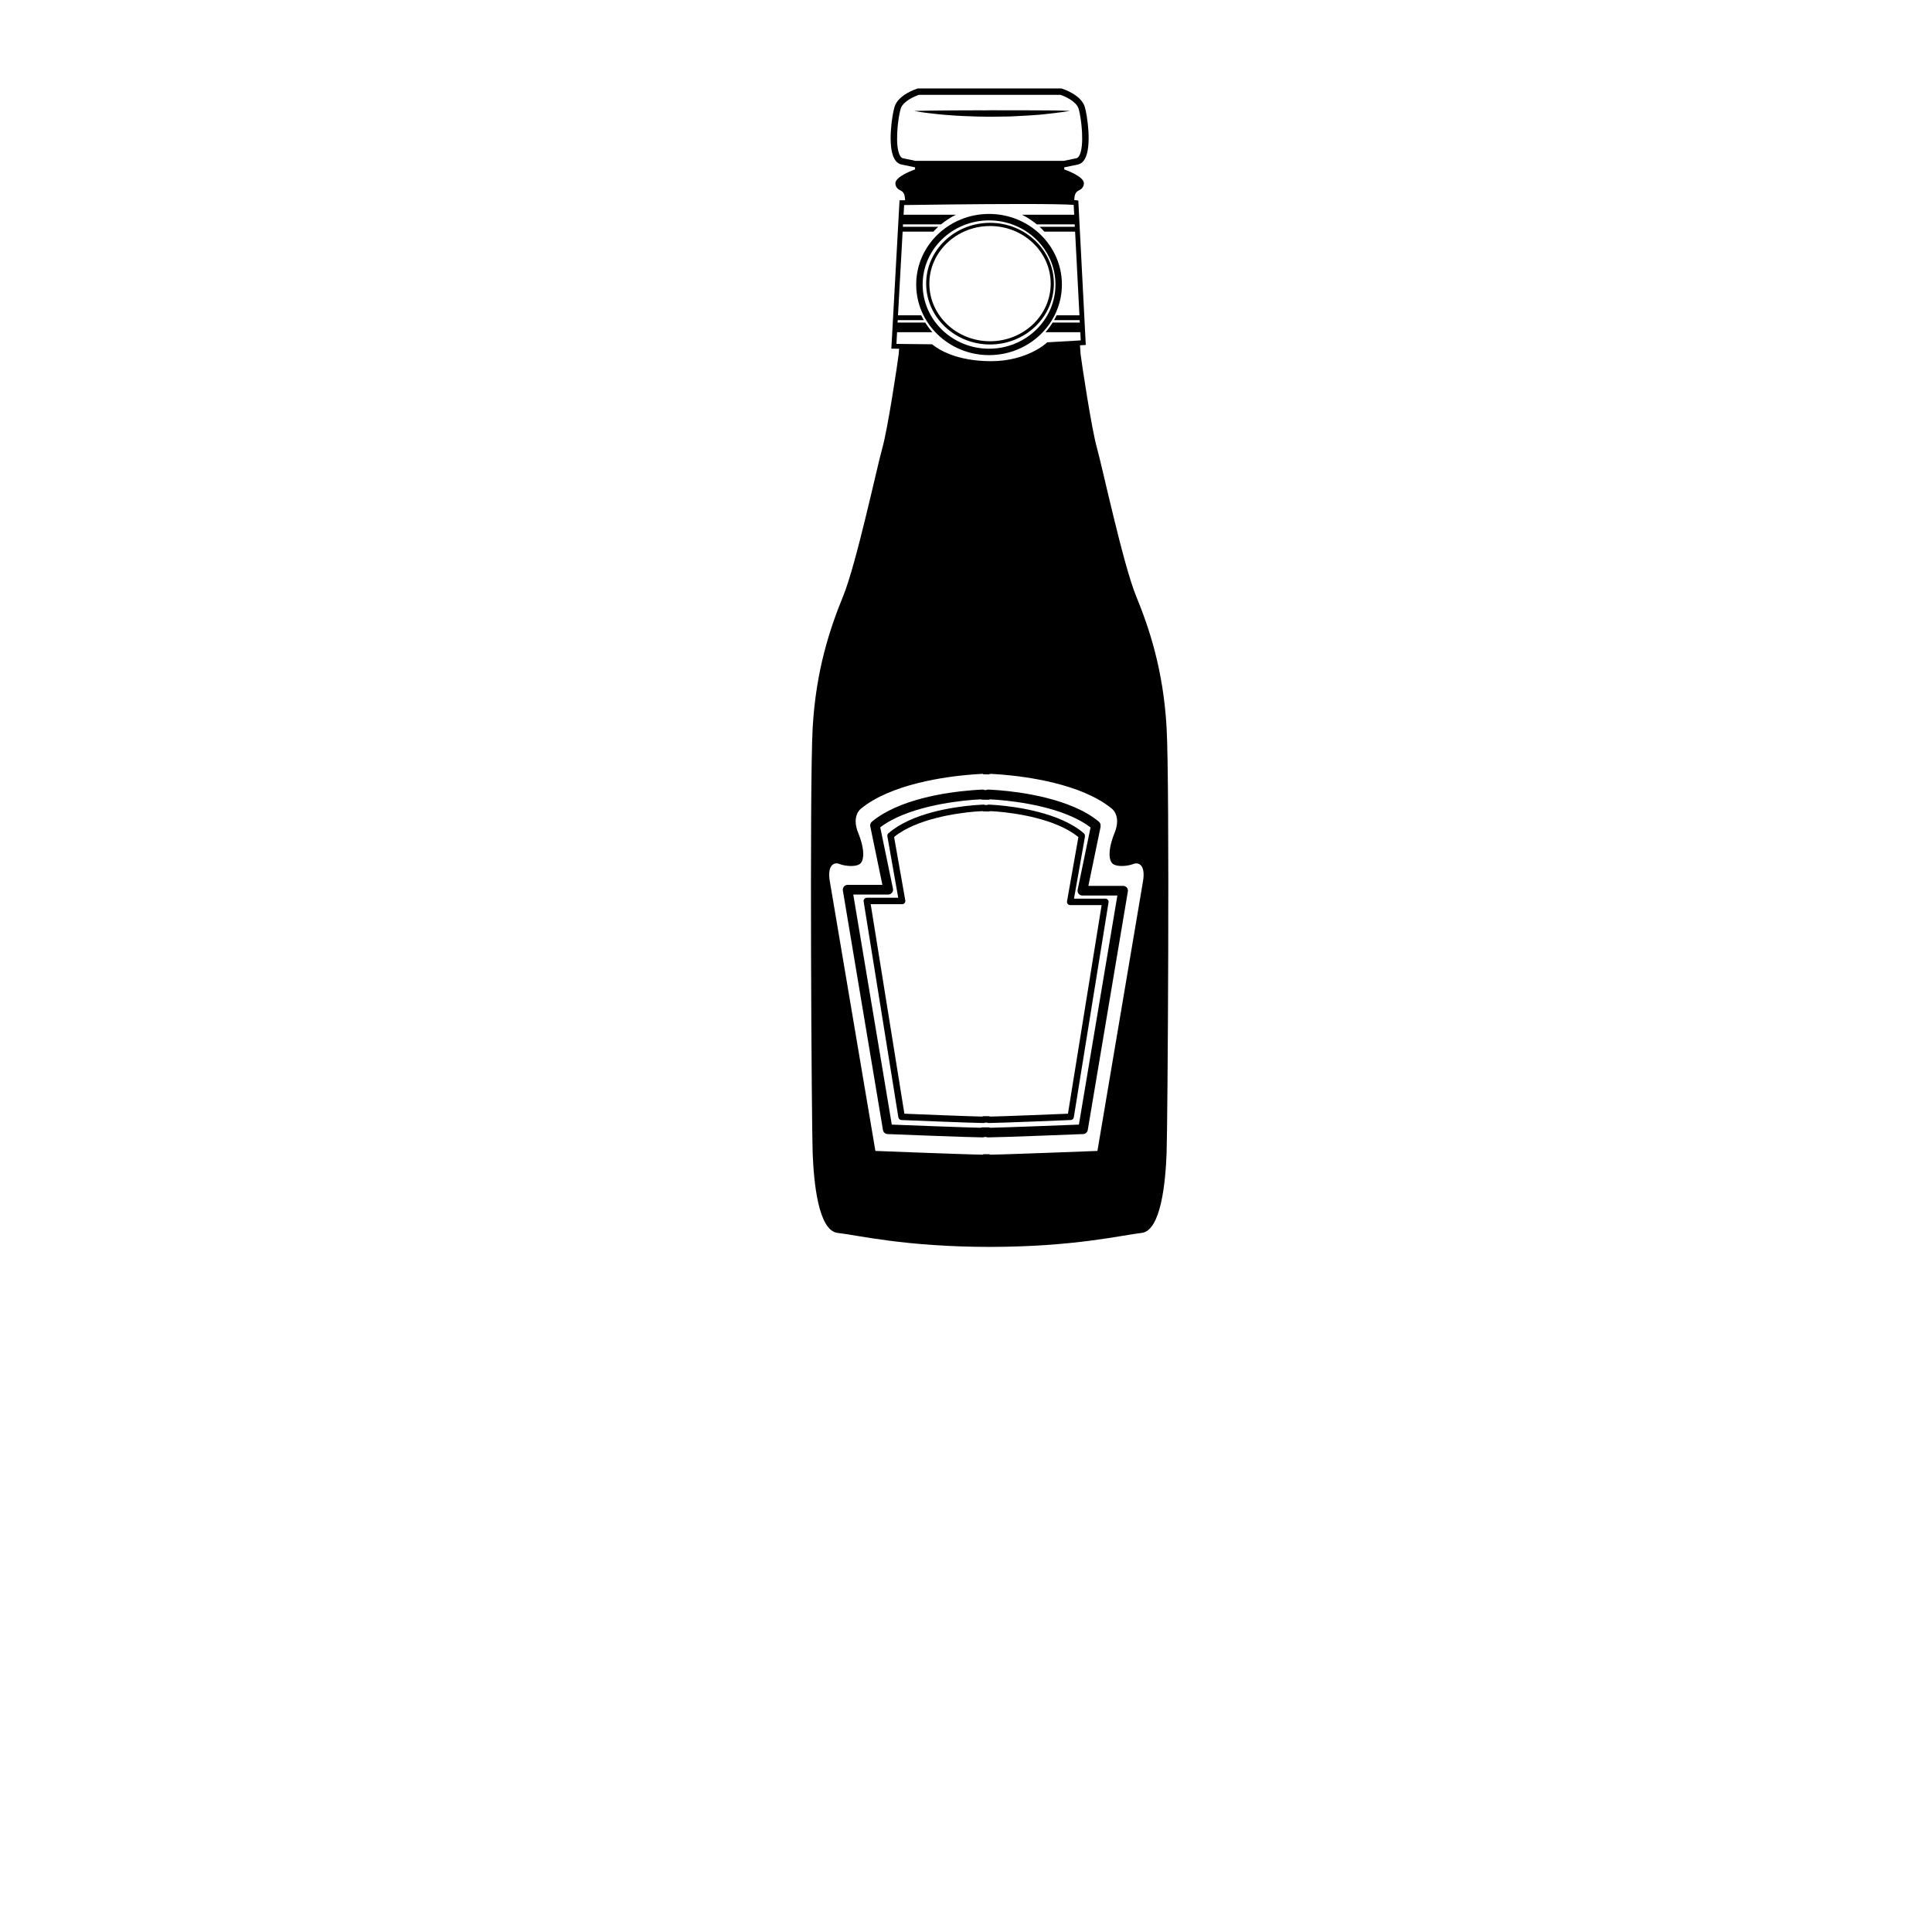
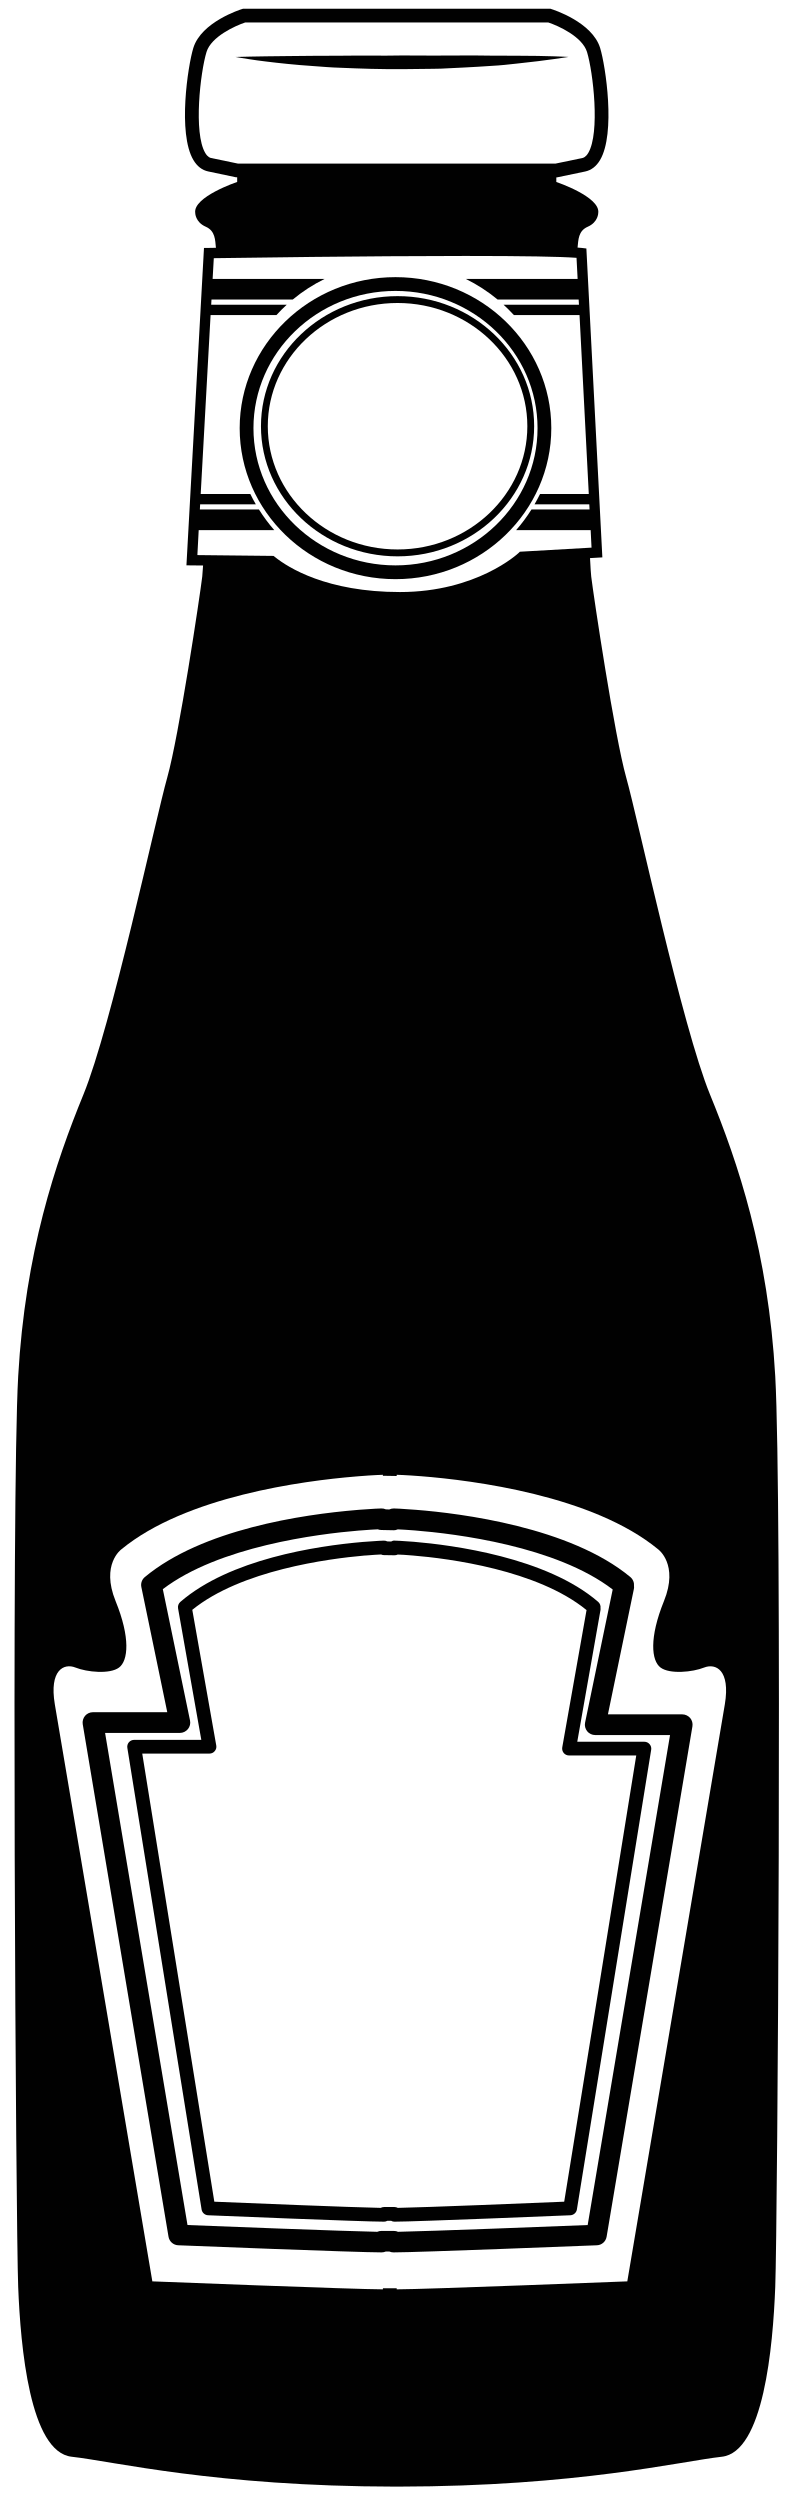
- <svg xmlns="http://www.w3.org/2000/svg" version="1.1" id="Calque_1" x="0px" y="0px" width="100px" height="100px" viewBox="0 0 100 100" enable-background="new 0 0 100 100" xml:space="preserve">
-   <g id="Calque_2" display="none">
- </g>
+ <svg xmlns="http://www.w3.org/2000/svg" version="1.1" id="Layer_1" x="0px" y="0px" width="275px" height="861px" viewBox="0 0 275 861" enable-background="new 0 0 275 861" xml:space="preserve">
  <g>
-     <path d="M47.667,5.801c0.11,0.016,0.243,0.038,0.396,0.054c0.153,0.019,0.326,0.04,0.514,0.058c0.189,0.021,0.394,0.036,0.61,0.051   c0.216,0.015,0.445,0.037,0.682,0.042c0.236,0.008,0.481,0.021,0.729,0.026c0.248,0.008,0.502,0.007,0.754,0.008   c0.253-0.003,0.506-0.005,0.754-0.009c0.125,0.001,0.248-0.006,0.37-0.013c0.122-0.006,0.242-0.012,0.36-0.018   c0.236-0.01,0.465-0.027,0.682-0.041c0.217-0.011,0.42-0.034,0.609-0.055c0.377-0.039,0.691-0.08,0.91-0.11   c0.219-0.03,0.344-0.051,0.344-0.051s-0.127-0.008-0.348-0.015c-0.223-0.006-0.537-0.015-0.914-0.014   c-0.189,0-0.395,0.001-0.61-0.002c-0.216-0.002-0.444-0.006-0.681-0.004c-0.234,0.001-0.479,0.001-0.725,0.002   c-0.248-0.001-0.5-0.002-0.751-0.003c-0.251,0.003-0.503,0.007-0.751,0.003c-0.247-0.003-0.49,0.001-0.726,0.002   c-0.235,0-0.464,0.001-0.68,0.003c-0.216,0.002-0.42,0.004-0.609,0.006c-0.189,0-0.362,0.003-0.516,0.006s-0.288,0.005-0.398,0.007   c-0.222,0.005-0.348,0.009-0.348,0.009s0.031,0.005,0.089,0.016C47.471,5.771,47.557,5.786,47.667,5.801z" />
-     <path d="M51.193,18.381c2.079,0,3.771-1.639,3.771-3.654c0-2.015-1.691-3.654-3.771-3.654s-3.771,1.639-3.771,3.654   C47.423,16.743,49.114,18.381,51.193,18.381z M51.193,11.407c1.896,0,3.438,1.49,3.438,3.321s-1.542,3.321-3.438,3.321   c-1.895,0-3.437-1.49-3.437-3.321C47.756,12.897,49.298,11.407,51.193,11.407z" />
-     <path d="M51.244,17.83c1.822,0,3.305-1.413,3.305-3.149s-1.482-3.148-3.305-3.148c-1.823,0-3.306,1.413-3.306,3.148   C47.938,16.417,49.421,17.83,51.244,17.83z M51.244,11.699c1.73,0,3.14,1.337,3.14,2.982s-1.408,2.982-3.14,2.982   c-1.732,0-3.141-1.338-3.141-2.982S49.513,11.699,51.244,11.699z" />
-     <path d="M60.383,37.669c-0.169-2.999-0.901-5.164-1.578-6.815c-0.676-1.651-1.747-6.676-2.029-7.676   c-0.281-0.999-0.788-4.386-0.846-4.858c-0.007-0.057-0.017-0.215-0.029-0.448l0.299-0.017l-0.387-7.475l-0.105-0.013   c-0.029-0.003-0.066-0.006-0.107-0.009c0.02-0.185,0.015-0.403,0.246-0.504C56.1,9.742,56.1,9.52,56.1,9.52   c0.057-0.389-1.015-0.75-1.015-0.75V8.659h0.017l0.682-0.142c0.148-0.031,0.27-0.125,0.36-0.278   c0.382-0.645,0.134-2.278,0.003-2.709c-0.193-0.633-1.143-0.931-1.182-0.944l-0.023-0.008h-7.435l-0.024,0.007   c-0.04,0.013-0.988,0.312-1.182,0.944c-0.131,0.431-0.38,2.064,0.002,2.709c0.091,0.154,0.213,0.247,0.361,0.278l0.665,0.14h0.034   V8.77c0,0-1.071,0.361-1.015,0.75c0,0,0,0.223,0.254,0.333c0.235,0.103,0.227,0.325,0.247,0.51   c-0.108,0.001-0.168,0.003-0.172,0.003l-0.117,0.001l-0.424,7.68l0.402,0.004c-0.008,0.134-0.015,0.227-0.02,0.267   c-0.056,0.472-0.564,3.859-0.845,4.858c-0.282,1-1.354,6.024-2.03,7.676c-0.676,1.652-1.409,3.817-1.579,6.815   c-0.168,2.999-0.056,20.598,0,22.042c0.057,1.443,0.282,3.997,1.296,4.107c1.01,0.111,3.474,0.718,7.835,0.723l0,0   c0.01,0,0.018,0,0.027,0s0.02,0,0.029,0l0,0c4.361-0.005,6.824-0.61,7.836-0.723c1.014-0.109,1.239-2.664,1.295-4.107   C60.439,58.267,60.552,40.667,60.383,37.669z M46.732,8.19c-0.02-0.004-0.08-0.017-0.142-0.122   c-0.289-0.487-0.119-1.954,0.03-2.443c0.113-0.372,0.694-0.634,0.938-0.715h7.332c0.243,0.08,0.823,0.342,0.938,0.715   c0.148,0.489,0.318,1.957,0.029,2.443c-0.062,0.105-0.122,0.118-0.141,0.122l-0.648,0.135h-7.689L46.732,8.19z M46.432,17.195   h1.828c-0.136-0.156-0.261-0.324-0.371-0.5h-1.429l0.006-0.125h1.348c-0.047-0.082-0.092-0.165-0.133-0.25h-1.201l0.24-4.331h1.594   c0.079-0.087,0.162-0.17,0.249-0.25h-1.829l0.007-0.125h1.966c0.236-0.196,0.494-0.363,0.772-0.5h-2.71l0.028-0.501   c0.633-0.01,3.718-0.054,6.088-0.054c1.4,0,2.302,0.016,2.689,0.045l0.026,0.51h-2.706c0.275,0.136,0.535,0.305,0.771,0.5h1.961   l0.007,0.125h-1.824c0.086,0.079,0.17,0.163,0.249,0.25h1.589l0.225,4.331h-1.18c-0.042,0.085-0.086,0.168-0.133,0.25h1.324   l0.007,0.125h-1.405c-0.11,0.176-0.234,0.344-0.371,0.5h1.803l0.021,0.424l-1.688,0.097l-0.047,0.002L54.17,17.75   c-0.01,0.01-1.012,0.944-2.869,0.944c-1.774,0-2.706-0.592-3.024-0.848l-0.033-0.026l-1.844-0.02L46.432,17.195z M59.163,45.607   c-0.14,0.833-2.36,13.965-2.36,13.965s-4.914,0.193-5.58,0.193V59.74H50.89v0.025c-0.666,0-5.58-0.193-5.58-0.193   s-2.221-13.131-2.36-13.965c-0.139-0.833,0.222-0.999,0.499-0.888c0.278,0.111,0.833,0.167,1.055,0   c0.222-0.167,0.277-0.722-0.084-1.61c-0.361-0.888,0.139-1.25,0.139-1.25c1.56-1.285,4.398-1.659,5.676-1.764   c0.021-0.002,0.045-0.004,0.069-0.006c0.364-0.029,0.585-0.035,0.585-0.035v0.023c0.112,0.001,0.225,0.003,0.334,0.007v-0.03   c0,0,0.225,0.006,0.597,0.036l0,0c1.249,0.099,4.149,0.464,5.731,1.769c0,0,0.5,0.361,0.14,1.25s-0.306,1.444-0.083,1.61   s0.777,0.111,1.055,0C58.941,44.609,59.301,44.775,59.163,45.607z" />
-     <path d="M58.133,45.852h-1.799l0.627-3.028c0.006-0.025,0.008-0.051,0.004-0.077c0.008-0.08-0.021-0.163-0.088-0.218   c-1.456-1.212-4.109-1.542-5.184-1.627c-0.329-0.027-0.529-0.033-0.539-0.033c-0.038,0-0.077,0.007-0.112,0.024   c-0.028-0.002-0.056-0.002-0.083-0.002c-0.035-0.016-0.07-0.023-0.109-0.021c-0.009,0-0.205,0.006-0.527,0.031   c-0.023,0.001-0.046,0.003-0.063,0.006c-1.32,0.109-3.742,0.467-5.131,1.623c-0.071,0.059-0.104,0.152-0.084,0.243l0.627,3.027   h-1.799c-0.074,0-0.143,0.032-0.19,0.087c-0.047,0.057-0.068,0.131-0.057,0.203c0.121,0.731,2.057,12.284,2.076,12.401   c0.02,0.117,0.119,0.204,0.236,0.208c0.176,0.008,4.334,0.172,4.918,0.172c0.038,0,0.073-0.008,0.105-0.021h0.082   c0.031,0.015,0.068,0.021,0.105,0.021c0.585,0,4.742-0.165,4.918-0.172c0.118-0.004,0.217-0.091,0.236-0.208   c0.02-0.116,1.955-11.619,2.076-12.35c0.012-0.072-0.008-0.146-0.055-0.202C58.275,45.884,58.206,45.852,58.133,45.852z    M55.844,58.209c-0.815,0.033-3.846,0.15-4.592,0.164c-0.031-0.016-0.066-0.021-0.104-0.021h-0.293   c-0.036,0-0.072,0.007-0.104,0.021c-0.745-0.014-3.776-0.131-4.592-0.164c-0.241-1.434-1.694-10.108-1.994-11.908h1.811   c0.076,0,0.146-0.035,0.193-0.093c0.047-0.058,0.066-0.134,0.051-0.207l-0.659-3.179c1.357-1.034,3.75-1.335,4.741-1.418   c0.016-0.001,0.034-0.003,0.056-0.004c0.18-0.015,0.318-0.021,0.404-0.026c0.027,0.011,0.057,0.017,0.088,0.017   c0.098,0,0.195,0.003,0.29,0.005c0.037,0.001,0.073-0.007,0.108-0.021c0.088,0.004,0.227,0.012,0.403,0.026   c1,0.08,3.427,0.378,4.796,1.429l-0.668,3.223c-0.016,0.074,0.005,0.149,0.051,0.208c0.047,0.059,0.119,0.092,0.195,0.092h1.81   C57.537,48.147,56.084,56.779,55.844,58.209z" />
-     <path d="M56.153,43.333c0.004-0.017,0.004-0.036,0.001-0.053c0.008-0.053-0.012-0.11-0.055-0.149   c-1.25-1.081-3.537-1.377-4.462-1.455c-0.284-0.024-0.456-0.029-0.464-0.029c-0.031-0.002-0.061,0.007-0.086,0.021   c-0.031-0.001-0.062-0.001-0.094-0.002c-0.024-0.013-0.055-0.021-0.082-0.019c-0.008,0-0.177,0.005-0.454,0.028   c-0.021,0-0.041,0.003-0.056,0.003c-1.138,0.099-3.224,0.418-4.416,1.452c-0.044,0.039-0.065,0.098-0.055,0.156l0.562,3.182h-1.625   c-0.048,0-0.095,0.021-0.127,0.059c-0.031,0.036-0.046,0.085-0.038,0.134c0.104,0.659,1.78,11.067,1.797,11.172   c0.013,0.076,0.078,0.136,0.157,0.139c0.153,0.007,3.751,0.155,4.257,0.155c0.029,0,0.057-0.008,0.08-0.021h0.092   c0.023,0.015,0.051,0.021,0.081,0.021c0.505,0,4.104-0.148,4.257-0.155c0.078-0.004,0.145-0.062,0.157-0.139   c0.017-0.105,1.692-10.467,1.798-11.126c0.008-0.047-0.006-0.097-0.038-0.134s-0.077-0.059-0.126-0.059h-1.625L56.153,43.333z    M57.02,46.848c-0.234,1.468-1.557,9.645-1.743,10.797c-0.645,0.027-3.386,0.139-4.027,0.149c-0.024-0.013-0.05-0.021-0.079-0.021   h-0.254c-0.029,0-0.057,0.008-0.079,0.021c-0.642-0.011-3.382-0.122-4.027-0.149c-0.186-1.156-1.509-9.373-1.744-10.844h1.627   c0.05,0,0.097-0.021,0.127-0.06c0.032-0.038,0.045-0.086,0.037-0.136l-0.58-3.283c1.18-0.959,3.291-1.236,4.159-1.312   c0.015-0.001,0.03-0.002,0.048-0.003c0.163-0.014,0.288-0.021,0.362-0.024c0.02,0.01,0.044,0.015,0.068,0.015   c0.084,0.001,0.17,0.003,0.251,0.005c0.028,0.001,0.059-0.006,0.084-0.019c0.077,0.003,0.2,0.01,0.362,0.023   c0.875,0.073,3.016,0.348,4.205,1.321l-0.588,3.323c-0.008,0.048,0.006,0.099,0.037,0.137c0.031,0.037,0.078,0.059,0.128,0.059   L57.02,46.848L57.02,46.848z" />
+     <path fill="#010101" d="M86.009,20.415c1.566,0.225,3.464,0.543,5.634,0.773c2.183,0.263,4.639,0.562,7.316,0.819   c2.69,0.292,5.602,0.507,8.682,0.728c3.08,0.218,6.342,0.523,9.708,0.608c3.359,0.11,6.842,0.305,10.377,0.367   c3.528,0.11,7.141,0.104,10.729,0.11c3.6-0.042,7.199-0.068,10.734-0.124c1.78,0.013,3.528-0.084,5.264-0.182   c1.741-0.084,3.443-0.172,5.134-0.25c3.359-0.146,6.614-0.383,9.694-0.575c3.094-0.156,5.979-0.487,8.675-0.786   c5.368-0.556,9.845-1.134,12.951-1.573c3.119-0.429,4.899-0.721,4.899-0.721s-1.807-0.117-4.951-0.214   c-3.172-0.091-7.642-0.208-13.01-0.201c-2.696-0.007-5.614,0.013-8.688-0.029c-3.073-0.036-6.322-0.084-9.688-0.055   c-3.334,0.013-6.811,0.019-10.306,0.036c-3.535-0.017-7.123-0.036-10.696-0.042c-3.567,0.042-7.154,0.104-10.683,0.049   c-3.509-0.049-6.979,0.02-10.332,0.036c-3.353,0.007-6.602,0.02-9.682,0.039c-3.074,0.036-5.985,0.055-8.675,0.084   c-2.69,0-5.153,0.042-7.336,0.084c-2.183,0.042-4.107,0.075-5.673,0.098c-3.151,0.075-4.958,0.124-4.958,0.124   s0.448,0.078,1.274,0.224C83.234,19.976,84.456,20.2,86.009,20.415z" />
+     <path fill="#010101" d="M136.207,199.462c29.592,0,53.661-23.328,53.661-52.007s-24.068-52.007-53.661-52.007   s-53.661,23.328-53.661,52.007C82.545,176.147,106.614,199.462,136.207,199.462z M136.207,100.195   c26.98,0,48.923,21.203,48.923,47.26c0,26.061-21.943,47.264-48.923,47.264c-26.967,0-48.917-21.203-48.917-47.264   C87.289,121.404,109.24,100.195,136.207,100.195z" />
+     <path fill="#010101" d="M136.928,191.606c25.934,0,47.033-20.105,47.033-44.817c0-24.712-21.1-44.801-47.033-44.801   c-25.947,0-47.052,20.102-47.052,44.801C89.875,171.501,110.981,191.606,136.928,191.606z M136.928,104.35   c24.628,0,44.688,19.033,44.688,42.439c0,23.406-20.04,42.445-44.688,42.445c-24.66,0-44.7-19.04-44.7-42.445   C92.228,123.383,112.287,104.35,136.928,104.35z" />
+     <path fill="#010101" d="M266.993,473.966c-2.404-42.679-12.827-73.493-22.464-97.003c-9.617-23.497-24.861-95.015-28.878-109.245   c-4.003-14.218-11.216-62.414-12.034-69.139c-0.104-0.806-0.24-3.061-0.416-6.368l4.25-0.247l-5.504-106.383l-1.501-0.182   c-0.416-0.049-0.949-0.091-1.533-0.133c0.285-2.631,0.208-5.738,3.509-7.177c3.612-1.585,3.612-4.747,3.612-4.747   c0.806-5.54-14.438-10.667-14.438-10.667v-1.585h0.234l9.695-2.021c2.118-0.445,3.84-1.774,5.133-3.954   c5.433-9.182,1.904-32.425,0.039-38.562c-2.749-9.006-16.258-13.253-16.816-13.435L189.549,3H83.741L83.39,3.104   c-0.572,0.182-14.062,4.435-16.817,13.435c-1.872,6.134-5.406,29.381,0.026,38.56c1.3,2.196,3.028,3.519,5.134,3.954l9.461,1.988   h0.487v1.622c0,0-15.251,5.133-14.445,10.667c0,0,0,3.167,3.613,4.747c3.346,1.465,3.229,4.62,3.515,7.262   c-1.54,0.02-2.391,0.042-2.45,0.042l-1.663,0.02l-6.043,109.301l5.731,0.058c-0.117,1.911-0.208,3.223-0.286,3.808   c-0.806,6.719-8.032,54.921-12.034,69.139c-4.016,14.231-19.26,85.735-28.884,109.246c-9.624,23.51-20.047,54.317-22.47,97.003   c-2.398,42.666-0.799,293.153,0,313.693c0.812,20.54,4.009,56.891,18.448,58.456c14.387,1.586,49.45,10.216,111.52,10.287l0,0   c0.143,0,0.247,0,0.39,0c0.143,0,0.279,0,0.416,0l0,0c62.069-0.071,97.127-8.688,111.526-10.287   c14.426-1.553,17.636-37.916,18.429-58.456C267.799,767.119,269.397,516.619,266.993,473.966z M72.708,54.419   c-0.286-0.062-1.131-0.237-2.021-1.738c-4.106-6.927-1.689-27.812,0.436-34.774c1.611-5.29,9.871-9.02,13.334-10.173h104.358   c3.457,1.137,11.71,4.864,13.354,10.173c2.112,6.962,4.529,27.847,0.423,34.774c-0.896,1.495-1.742,1.677-2.002,1.738l-9.233,1.917   H81.922L72.708,54.419z M68.432,182.567H94.45c-1.937-2.223-3.704-4.601-5.277-7.109H68.834l0.091-1.774h19.176   c-0.669-1.164-1.306-2.346-1.891-3.555h-17.09l3.405-61.631h22.691c1.131-1.244,2.313-2.427,3.535-3.551H72.733l0.104-1.78h27.974   c3.359-2.784,7.038-5.169,10.988-7.109H73.228l0.403-7.138c9.006-0.136,52.92-0.77,86.645-0.77c19.936,0,32.763,0.221,38.28,0.646   l0.377,7.262h-38.515c3.919,1.939,7.616,4.337,10.969,7.109h27.903l0.104,1.78h-25.966c1.222,1.125,2.417,2.32,3.548,3.551h22.613   l3.19,61.631h-16.785c-0.598,1.208-1.228,2.391-1.897,3.555h18.852l0.098,1.774h-20.001c-1.573,2.508-3.341,4.886-5.283,7.109   h25.66l0.3,6.037l-24.018,1.371l-0.662,0.039l-0.468,0.455c-0.144,0.137-14.4,13.432-40.841,13.432   c-25.245,0-38.514-8.428-43.043-12.067l-0.475-0.377l-26.239-0.286L68.432,182.567z M249.637,586.947   c-1.988,11.872-33.595,198.756-33.595,198.756s-69.939,2.749-79.419,2.749v-0.364h-4.744v0.364c-9.474,0-79.413-2.749-79.413-2.749   S20.859,598.819,18.877,586.947c-1.975-11.839,3.165-14.218,7.109-12.645c3.951,1.585,11.859,2.371,15.011,0   c3.165-2.365,3.951-10.273-1.196-22.906c-5.133-12.651,1.982-17.791,1.982-17.791c22.197-18.293,62.596-23.602,80.777-25.103   c0.312-0.026,0.644-0.052,0.988-0.084c5.179-0.416,8.317-0.501,8.317-0.501v0.338c1.599,0,3.197,0.026,4.757,0.078v-0.416   c0,0,3.197,0.085,8.493,0.501l0,0c17.772,1.416,59.055,6.614,81.57,25.187c0,0,7.122,5.14,1.988,17.791   c-5.127,12.646-4.354,20.541-1.183,22.906c3.171,2.371,11.066,1.585,15.011,0C246.479,572.743,251.593,575.108,249.637,586.947z" />
+     <path fill="#010101" d="M234.971,590.424h-25.603l8.922-43.088c0.084-0.357,0.117-0.722,0.059-1.086   c0.11-1.137-0.306-2.319-1.255-3.112c-20.722-17.232-58.482-21.944-73.771-23.152c-4.686-0.39-7.532-0.475-7.675-0.475   c-0.539,0-1.091,0.11-1.598,0.351c-0.403-0.032-0.793-0.032-1.183-0.045c-0.494-0.221-1.001-0.318-1.553-0.306   c-0.124,0-2.917,0.085-7.499,0.448c-0.331,0.026-0.656,0.052-0.903,0.078c-18.779,1.56-53.251,6.647-73.032,23.101   c-1.007,0.838-1.475,2.17-1.196,3.464l8.922,43.082H32.004c-1.046,0-2.034,0.461-2.704,1.241c-0.676,0.818-0.975,1.878-0.806,2.892   c1.716,10.409,29.268,174.83,29.54,176.5c0.273,1.663,1.69,2.904,3.36,2.956c2.515,0.11,61.686,2.45,70.003,2.45   c0.54,0,1.04-0.11,1.501-0.306h1.163c0.448,0.208,0.975,0.306,1.508,0.306c8.317,0,67.489-2.353,69.991-2.45   c1.683-0.052,3.086-1.293,3.359-2.956c0.286-1.657,27.824-165.356,29.553-175.766c0.169-1.015-0.11-2.073-0.779-2.879   C236.998,590.898,236.017,590.424,234.971,590.424z M202.396,766.301c-11.605,0.468-54.739,2.138-65.357,2.332   c-0.442-0.221-0.942-0.305-1.468-0.305h-4.172c-0.52,0-1.027,0.097-1.475,0.305c-10.605-0.194-53.739-1.864-65.351-2.332   c-3.431-20.404-24.114-143.867-28.383-169.482h25.778c1.072,0,2.073-0.501,2.749-1.319c0.676-0.825,0.949-1.904,0.728-2.95   l-9.371-45.239c19.312-14.718,53.375-19.014,67.476-20.183c0.221-0.026,0.481-0.039,0.792-0.053   c2.554-0.228,4.523-0.305,5.751-0.377c0.383,0.149,0.806,0.234,1.254,0.234c1.384,0.013,2.775,0.059,4.12,0.084   c0.533,0.026,1.046-0.097,1.546-0.305c1.248,0.059,3.223,0.169,5.744,0.363c14.231,1.138,48.762,5.394,68.256,20.346l-9.513,45.863   c-0.221,1.06,0.071,2.131,0.728,2.963c0.663,0.832,1.689,1.307,2.781,1.307h25.752C226.49,623.096,205.813,745.948,202.396,766.301   z" />
+     <path fill="#010101" d="M206.802,554.562c0.052-0.234,0.052-0.501,0.013-0.747c0.104-0.754-0.169-1.56-0.78-2.112   c-17.791-15.388-50.347-19.599-63.505-20.709c-4.049-0.332-6.492-0.403-6.602-0.403c-0.449-0.045-0.864,0.098-1.222,0.306   c-0.449-0.013-0.89-0.013-1.332-0.039c-0.351-0.182-0.78-0.279-1.17-0.267c-0.11,0-2.521,0.071-6.459,0.403   c-0.286,0-0.572,0.039-0.793,0.052c-16.193,1.403-45.876,5.952-62.849,20.657c-0.63,0.553-0.929,1.391-0.78,2.223l8.006,45.284   H46.195c-0.688,0-1.352,0.306-1.806,0.832c-0.442,0.514-0.65,1.222-0.533,1.917c1.488,9.37,25.33,157.5,25.577,159.001   c0.182,1.085,1.104,1.937,2.235,1.976c2.183,0.098,53.388,2.209,60.588,2.209c0.416,0,0.806-0.11,1.144-0.306h1.306   c0.331,0.208,0.721,0.306,1.15,0.306c7.187,0,58.404-2.111,60.588-2.209c1.111-0.059,2.054-0.891,2.235-1.976   c0.234-1.501,24.088-148.968,25.59-158.357c0.11-0.67-0.085-1.378-0.546-1.904c-0.455-0.532-1.092-0.838-1.794-0.838h-23.12   L206.802,554.562z M219.122,604.603c-3.327,20.885-22.152,137.259-24.81,153.659c-9.169,0.391-48.184,1.976-57.313,2.132   c-0.351-0.182-0.714-0.292-1.13-0.292h-3.613c-0.416,0-0.806,0.11-1.125,0.292c-9.136-0.156-48.137-1.741-57.319-2.132   C71.167,741.81,52.343,624.863,48.99,603.934h23.159c0.702,0,1.378-0.306,1.813-0.864c0.461-0.526,0.644-1.222,0.52-1.917   l-8.259-46.728c16.791-13.646,46.838-17.597,59.197-18.682c0.208-0.014,0.429-0.026,0.688-0.039   c2.313-0.208,4.094-0.293,5.146-0.345c0.279,0.137,0.624,0.221,0.975,0.221c1.196,0.014,2.417,0.039,3.574,0.053   c0.403,0.032,0.832-0.085,1.195-0.247c1.099,0.025,2.847,0.136,5.159,0.331c12.451,1.026,42.914,4.951,59.848,18.793l-8.369,47.299   c-0.117,0.676,0.077,1.403,0.526,1.943c0.448,0.525,1.11,0.831,1.825,0.831h23.134V604.603z" />
  </g>
-   <text transform="matrix(1 0 0 1 14.2593 84.4443)" display="none" enable-background="new    " font-family="'HelveticaNeue-Bold'" font-size="3.704">Created by mmejules</text>
-   <text transform="matrix(1 0 0 1 14.2593 88.1484)" display="none" enable-background="new    " font-family="'HelveticaNeue-Bold'" font-size="3.704">from the Noun Project</text>
</svg>
